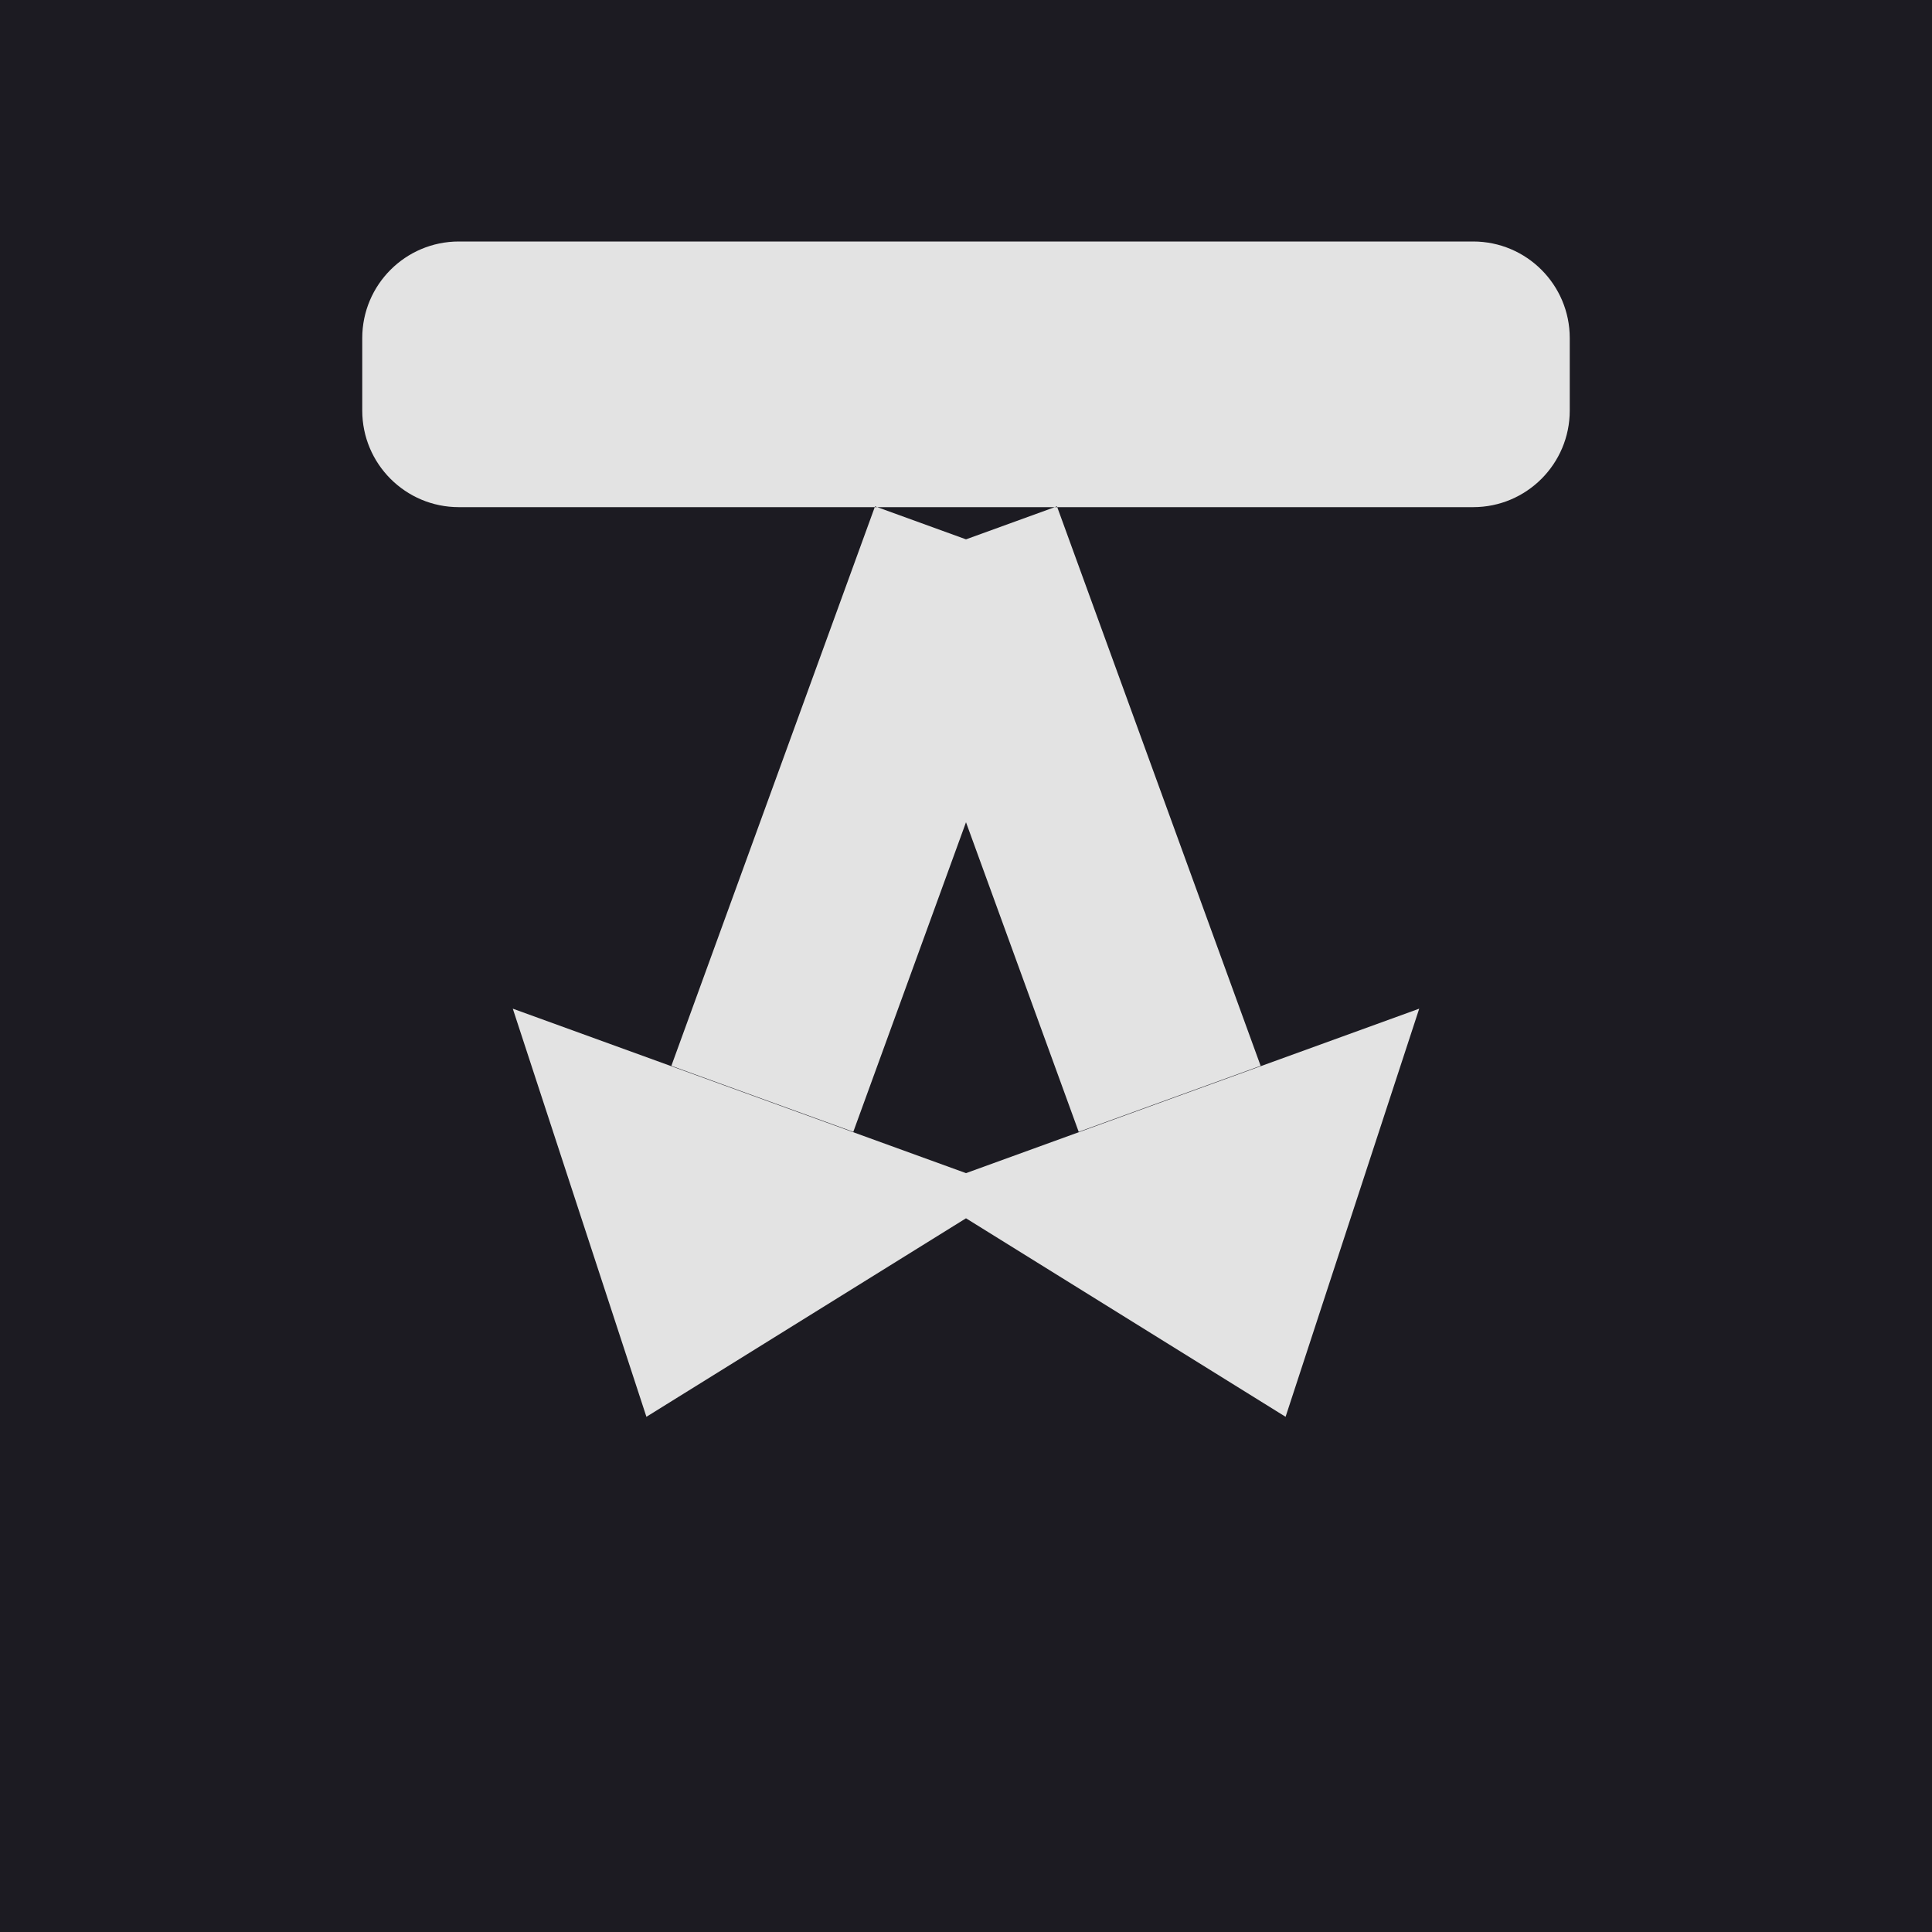
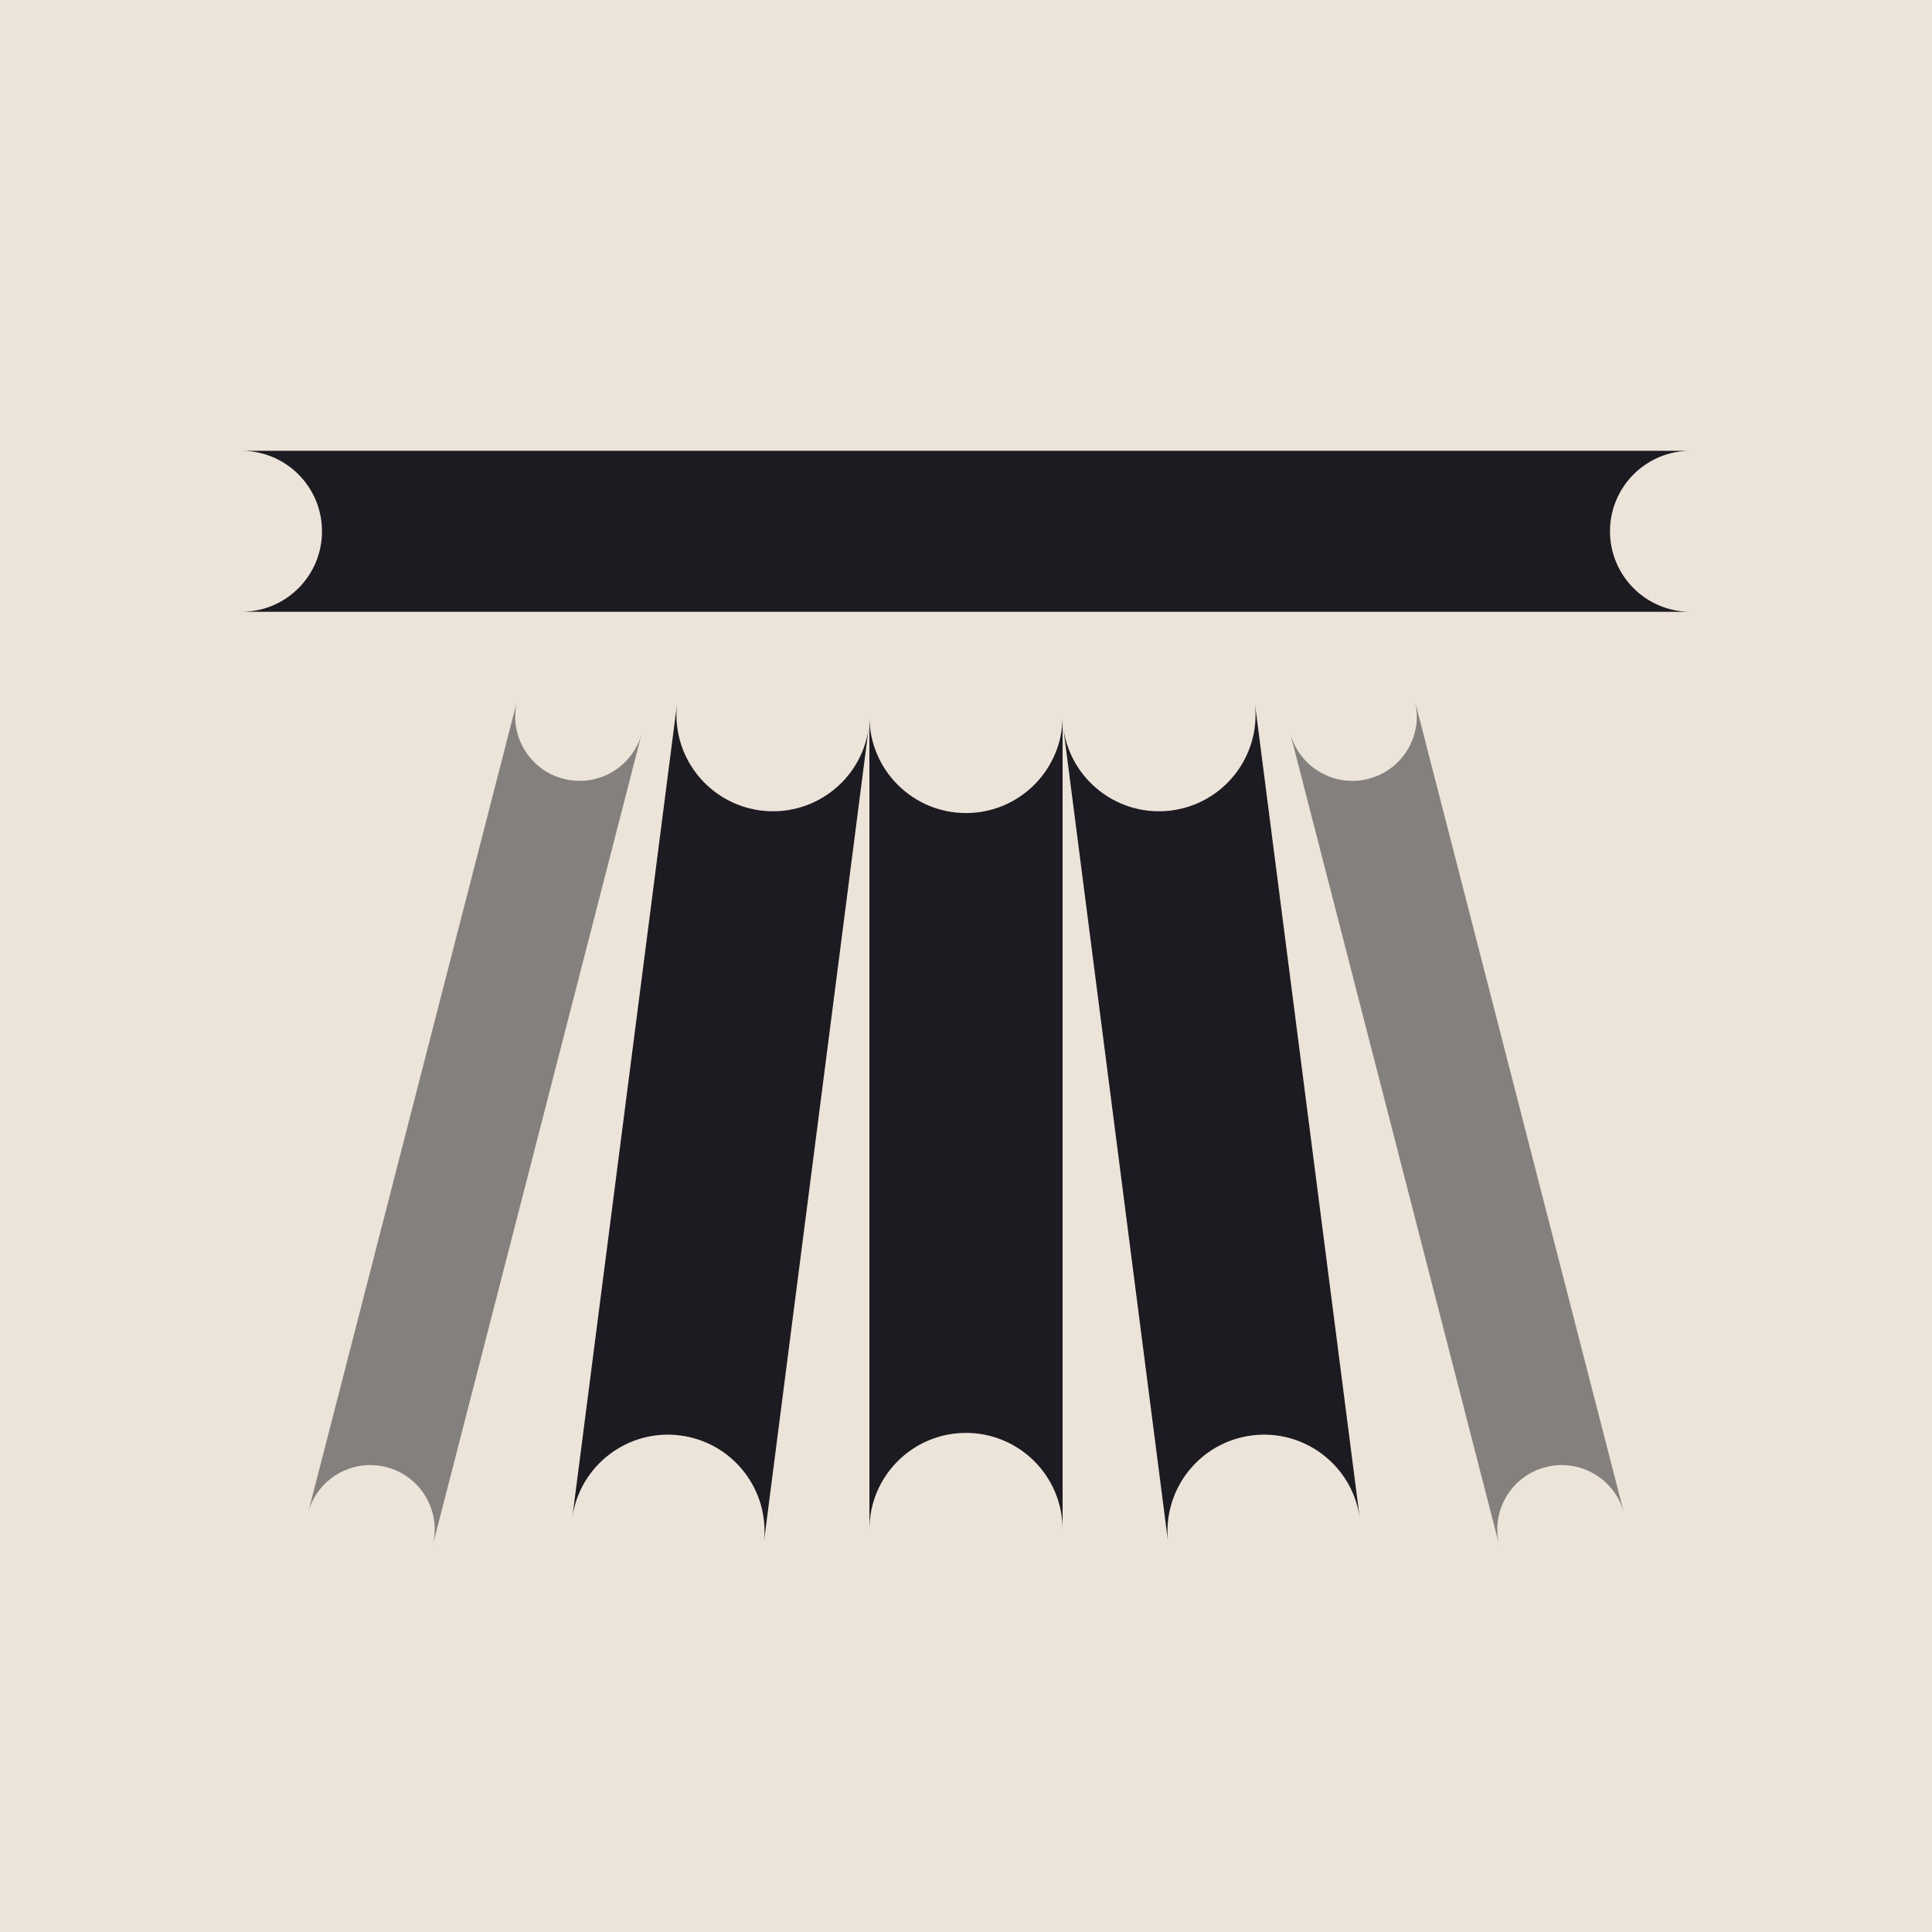
<svg xmlns="http://www.w3.org/2000/svg" viewBox="0 0 24 24" width="96" height="96">
-   <rect width="24" height="24" fill="#1c1b22" />
-   <path d="M5.7 3H18.3A1.2 1.2 0 0 1 19.5 4.2V5.1A1.2 1.2 0 0 1 18.3 6.3H5.7A1.2 1.2 0 0 1 4.5 5.1V4.2A1.2 1.2 0 0 1 5.7 3ZM10.87 6.29L8.34 13.24L10.6 14.06L13.13 7.11ZM8.03 17.6L6.37 12.53L12.57 14.78ZM10.87 7.11L13.4 14.06L15.66 13.24L13.13 6.29ZM15.97 17.6L11.43 14.78L17.63 12.53Z" fill="#e3e3e3" />
+   <rect width="24" height="24" fill="#ece4d8" />
+   <path d="M3 7.6L21 7.6A1 1 0 0 1 21 5.6L3 5.6A1 1 0 0 1 3 7.6ZM8.41 8.747L7.11 18.847A1.2 1.2 0 0 1 9.49 19.153L10.79 9.053A1.2 1.2 0 0 1 8.41 8.747ZM10.8 8.9L10.8 19A1.2 1.2 0 0 1 13.2 19L13.2 8.9A1.2 1.2 0 0 1 10.8 8.9ZM13.21 9.053L14.51 19.153A1.2 1.2 0 0 1 16.89 18.847L15.59 8.747A1.2 1.2 0 0 1 13.21 9.053Z" fill="#1c1b22" />
+   <path d="M6.425 8.701L3.825 18.801A0.8 0.8 0 0 1 5.375 19.199L7.975 9.099A0.8 0.8 0 0 1 6.425 8.701ZM16.025 9.099L18.625 19.199A0.8 0.8 0 0 1 20.175 18.801L17.575 8.701A0.8 0.8 0 0 1 16.025 9.099Z" fill="#1c1b22" opacity="0.5" />
</svg>
